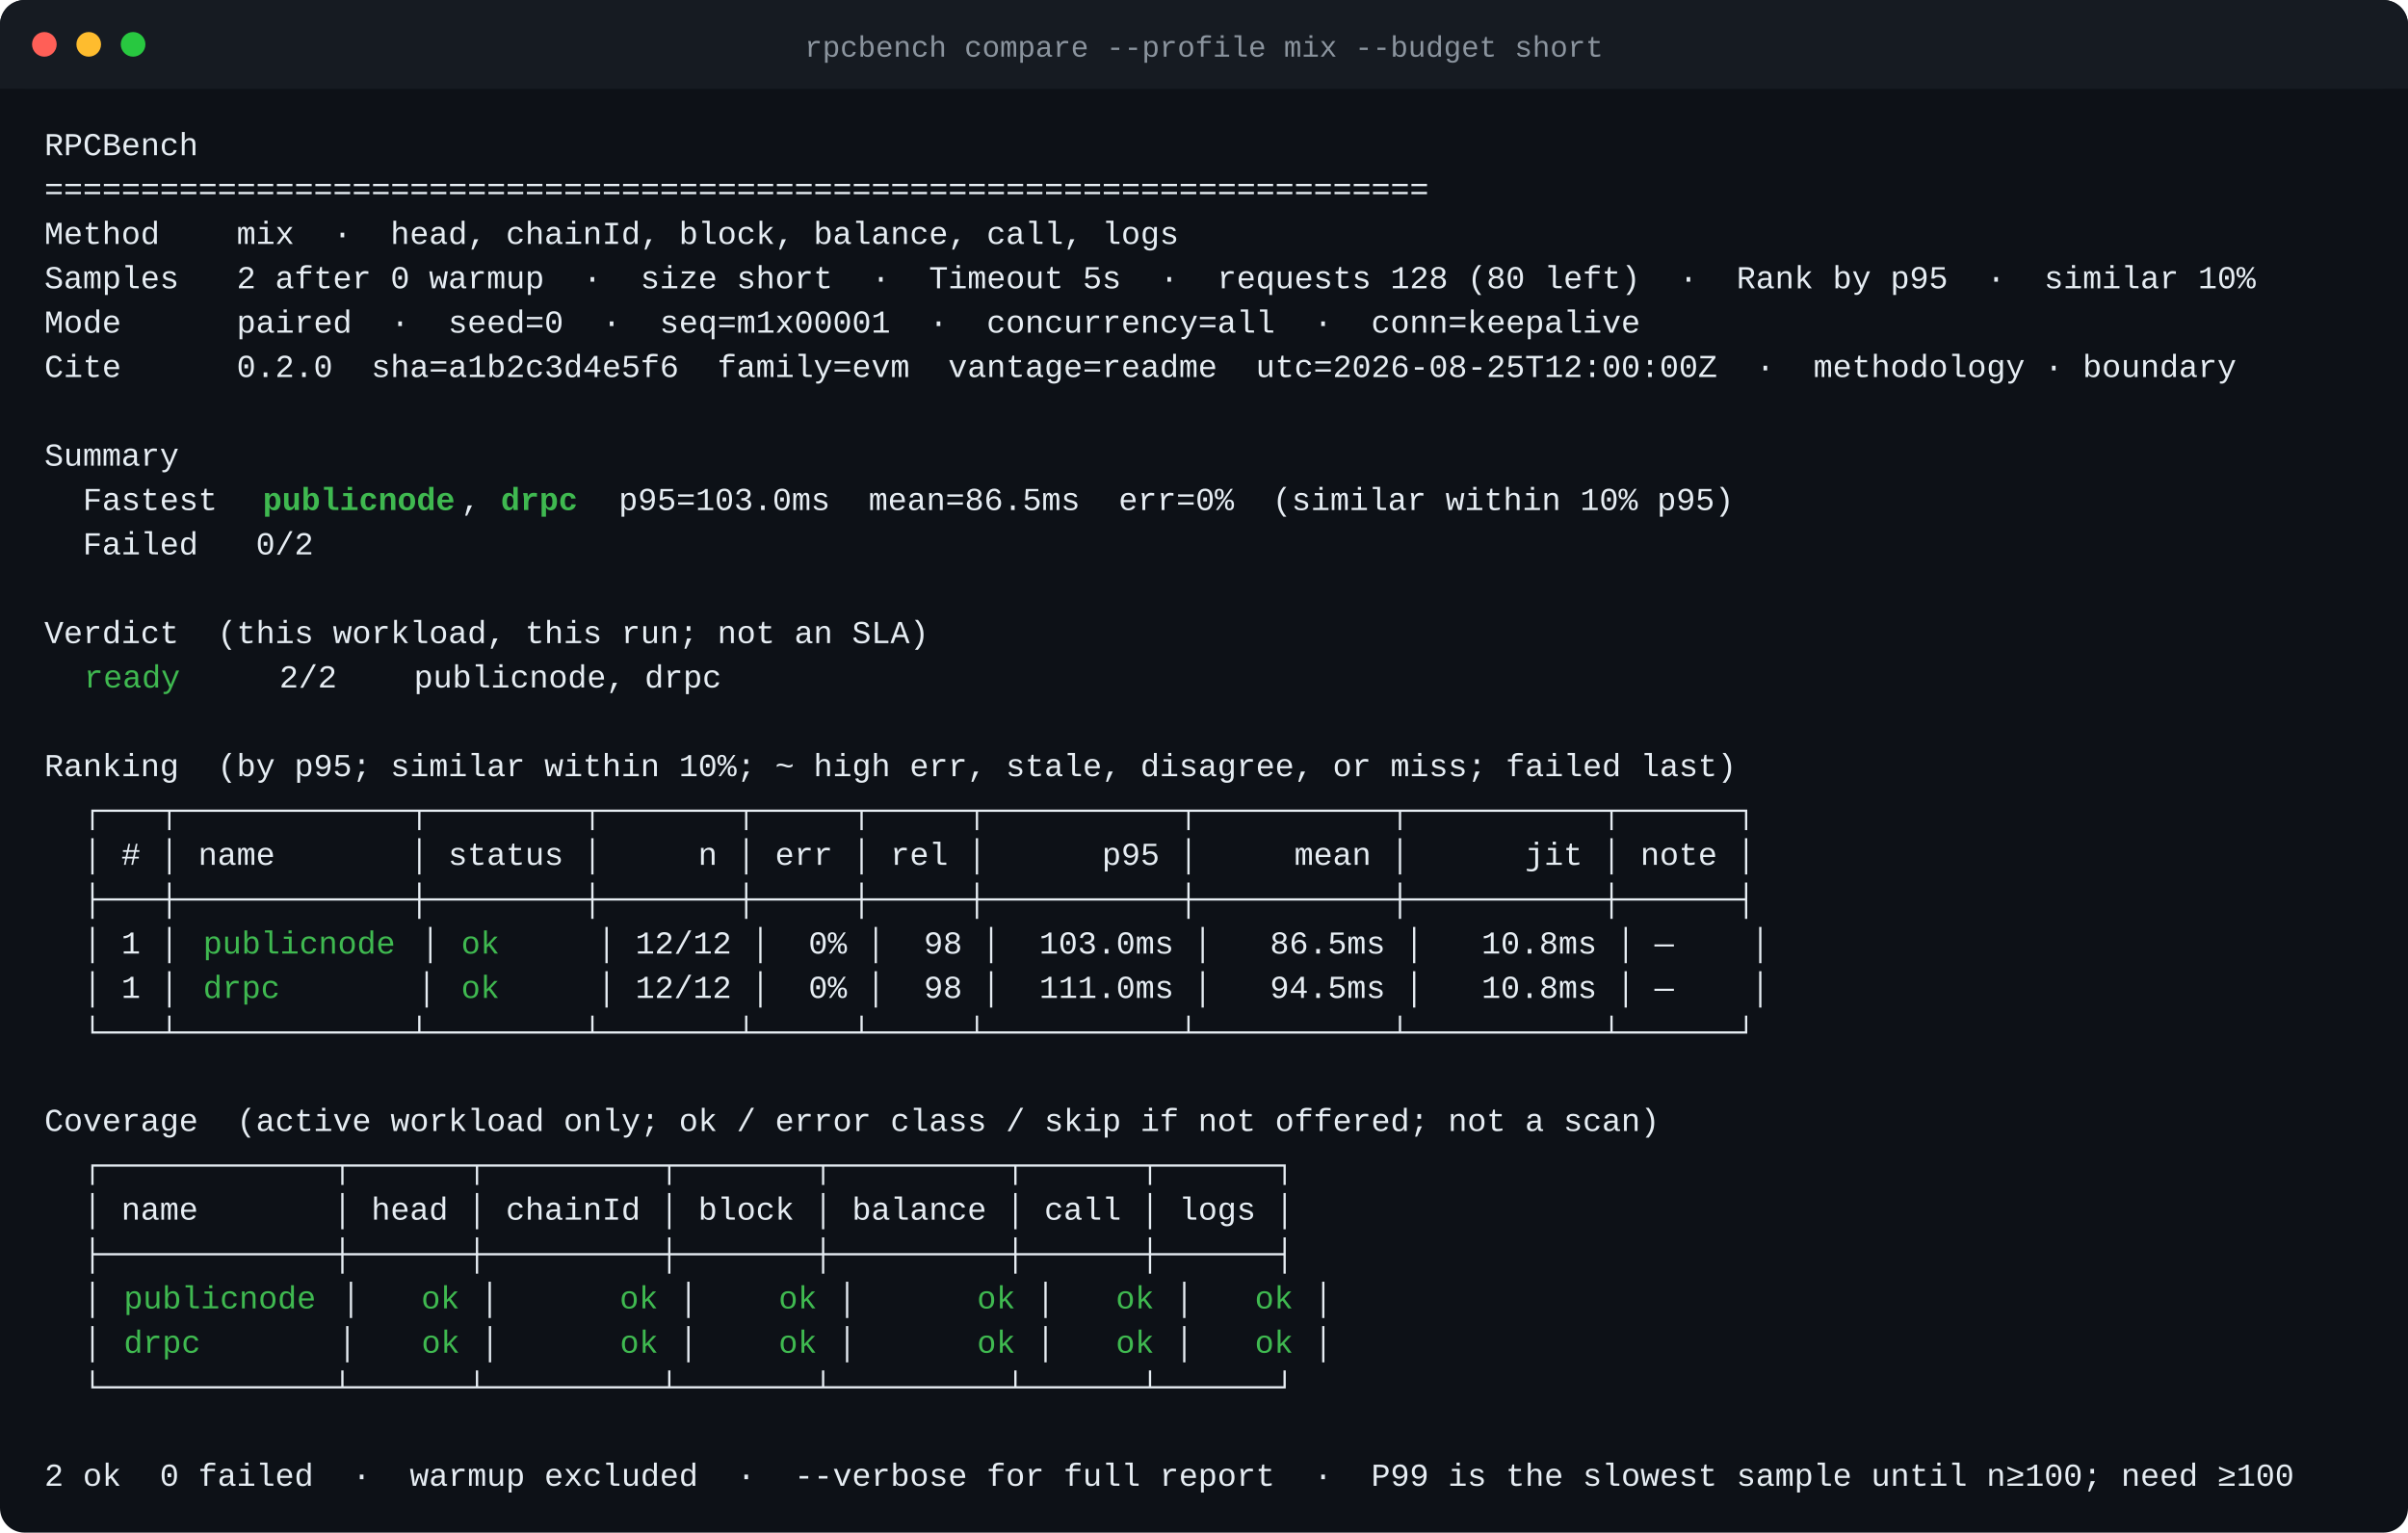
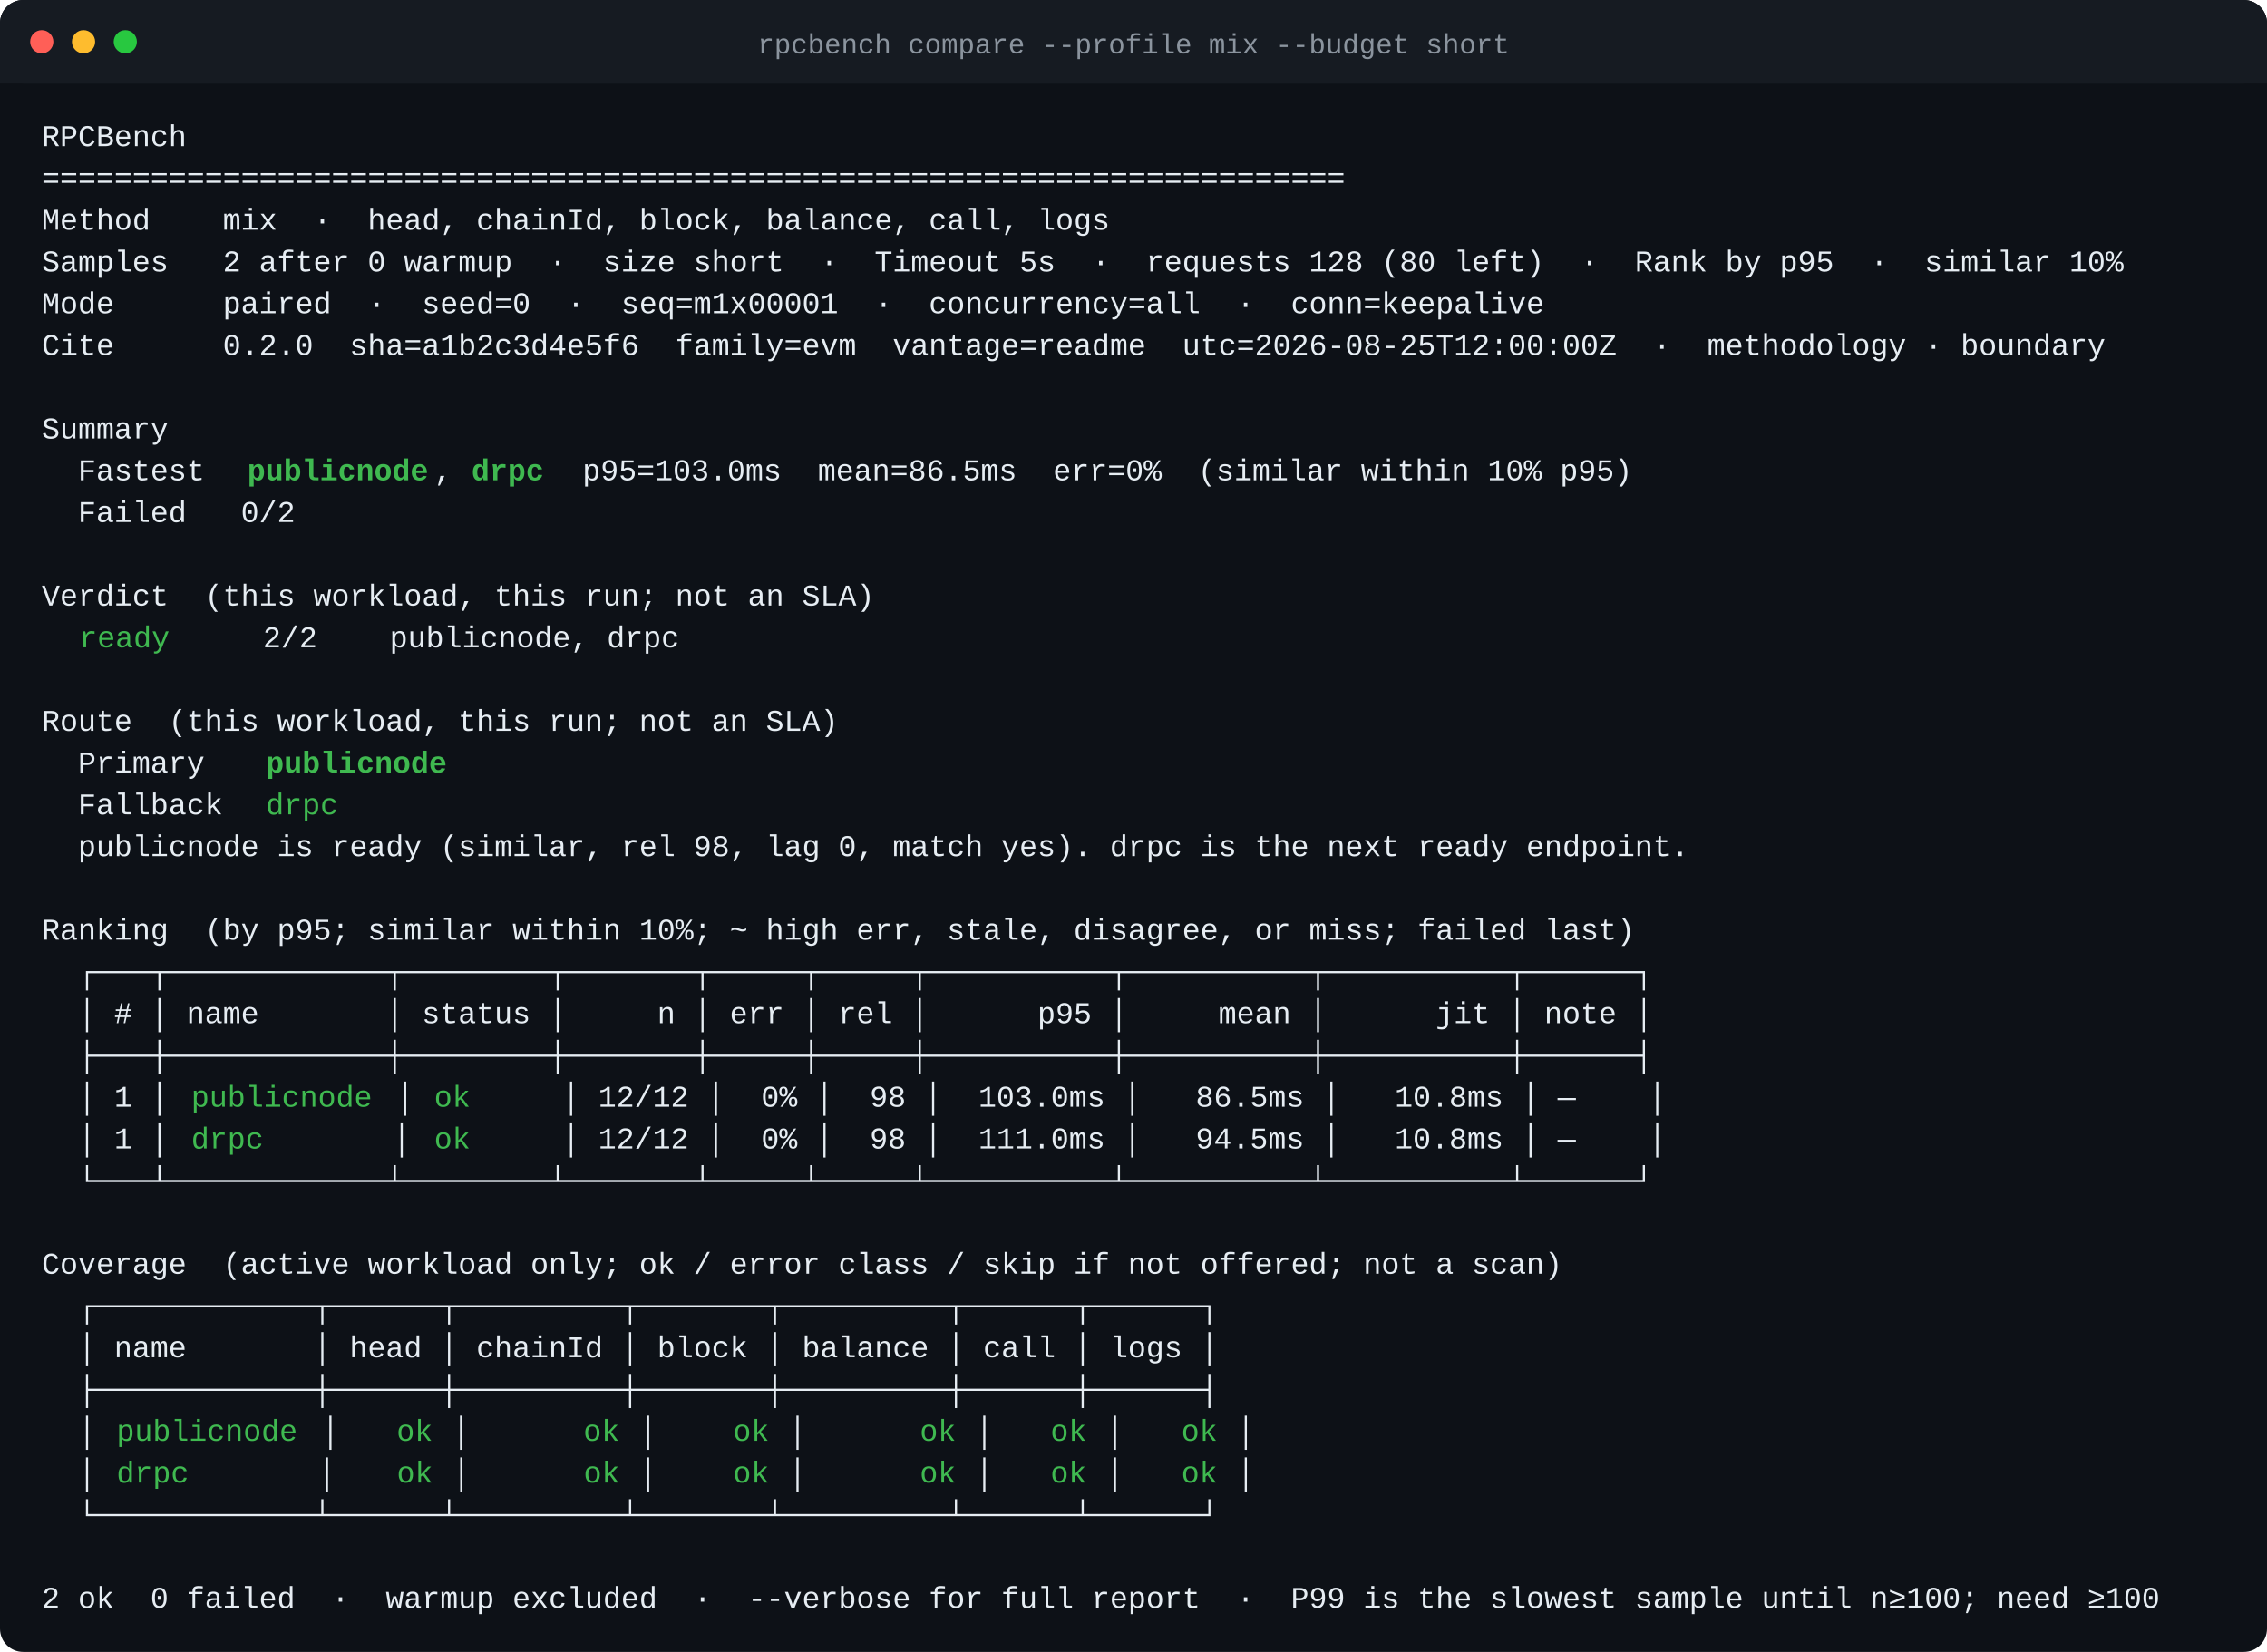
- <svg xmlns="http://www.w3.org/2000/svg" width="977" height="622" viewBox="0 0 977 622" role="img" aria-label="rpcbench compare --profile mix --budget short">
-   <rect width="977" height="622" rx="10" fill="#0d1117" />
+ <svg xmlns="http://www.w3.org/2000/svg" width="977" height="712" viewBox="0 0 977 712" role="img" aria-label="rpcbench compare --profile mix --budget short">
+   <rect width="977" height="712" rx="10" fill="#0d1117" />
  <rect width="977" height="36" rx="10" fill="#161b22" />
  <rect y="26" width="977" height="10" fill="#161b22" />
  <circle cx="18" cy="18" r="5" fill="#ff5f57" />
  <circle cx="36" cy="18" r="5" fill="#febc2e" />
  <circle cx="54" cy="18" r="5" fill="#28c840" />
  <text x="488.5" y="23" text-anchor="middle" fill="#8b949e" font-family="ui-monospace, SFMono-Regular, Menlo, Consolas, Liberation Mono, monospace" font-size="12">rpcbench compare --profile mix --budget short</text>
  <text x="18.0" y="63" fill="#e6edf3" font-family="ui-monospace, SFMono-Regular, Menlo, Consolas, Liberation Mono, monospace" font-size="13" xml:space="preserve">RPCBench</text>
  <text x="18.0" y="81" fill="#e6edf3" font-family="ui-monospace, SFMono-Regular, Menlo, Consolas, Liberation Mono, monospace" font-size="13" xml:space="preserve">========================================================================</text>
  <text x="18.0" y="99" fill="#e6edf3" font-family="ui-monospace, SFMono-Regular, Menlo, Consolas, Liberation Mono, monospace" font-size="13" xml:space="preserve">Method    mix  ·  head, chainId, block, balance, call, logs</text>
  <text x="18.0" y="117" fill="#e6edf3" font-family="ui-monospace, SFMono-Regular, Menlo, Consolas, Liberation Mono, monospace" font-size="13" xml:space="preserve">Samples   2 after 0 warmup  ·  size short  ·  Timeout 5s  ·  requests 128 (80 left)  ·  Rank by p95  ·  similar 10%</text>
  <text x="18.0" y="135" fill="#e6edf3" font-family="ui-monospace, SFMono-Regular, Menlo, Consolas, Liberation Mono, monospace" font-size="13" xml:space="preserve">Mode      paired  ·  seed=0  ·  seq=m1x00001  ·  concurrency=all  ·  conn=keepalive</text>
  <text x="18.0" y="153" fill="#e6edf3" font-family="ui-monospace, SFMono-Regular, Menlo, Consolas, Liberation Mono, monospace" font-size="13" xml:space="preserve">Cite      0.2.0  sha=a1b2c3d4e5f6  family=evm  vantage=readme  utc=2026-08-25T12:00:00Z  ·  methodology · boundary</text>
  <text x="18.0" y="189" fill="#e6edf3" font-family="ui-monospace, SFMono-Regular, Menlo, Consolas, Liberation Mono, monospace" font-size="13" xml:space="preserve">Summary</text>
  <text x="18.0" y="207" fill="#e6edf3" font-family="ui-monospace, SFMono-Regular, Menlo, Consolas, Liberation Mono, monospace" font-size="13" xml:space="preserve">  Fastest  </text>
  <text x="106.6" y="207" fill="#3fb950" font-family="ui-monospace, SFMono-Regular, Menlo, Consolas, Liberation Mono, monospace" font-size="13" font-weight="700" xml:space="preserve">publicnode</text>
  <text x="187.1" y="207" fill="#e6edf3" font-family="ui-monospace, SFMono-Regular, Menlo, Consolas, Liberation Mono, monospace" font-size="13" xml:space="preserve">, </text>
  <text x="203.2" y="207" fill="#3fb950" font-family="ui-monospace, SFMono-Regular, Menlo, Consolas, Liberation Mono, monospace" font-size="13" font-weight="700" xml:space="preserve">drpc</text>
  <text x="235.4" y="207" fill="#e6edf3" font-family="ui-monospace, SFMono-Regular, Menlo, Consolas, Liberation Mono, monospace" font-size="13" xml:space="preserve">  p95=103.0ms  mean=86.5ms  err=0%  (similar within 10% p95)</text>
  <text x="18.0" y="225" fill="#e6edf3" font-family="ui-monospace, SFMono-Regular, Menlo, Consolas, Liberation Mono, monospace" font-size="13" xml:space="preserve">  Failed   0/2</text>
  <text x="18.0" y="261" fill="#e6edf3" font-family="ui-monospace, SFMono-Regular, Menlo, Consolas, Liberation Mono, monospace" font-size="13" xml:space="preserve">Verdict  (this workload, this run; not an SLA)</text>
  <text x="18.0" y="279" fill="#e6edf3" font-family="ui-monospace, SFMono-Regular, Menlo, Consolas, Liberation Mono, monospace" font-size="13" xml:space="preserve">  </text>
  <text x="34.1" y="279" fill="#3fb950" font-family="ui-monospace, SFMono-Regular, Menlo, Consolas, Liberation Mono, monospace" font-size="13" xml:space="preserve">ready</text>
  <text x="74.3" y="279" fill="#e6edf3" font-family="ui-monospace, SFMono-Regular, Menlo, Consolas, Liberation Mono, monospace" font-size="13" xml:space="preserve">     2/2    publicnode, drpc</text>
-   <text x="18.0" y="315" fill="#e6edf3" font-family="ui-monospace, SFMono-Regular, Menlo, Consolas, Liberation Mono, monospace" font-size="13" xml:space="preserve">Ranking  (by p95; similar within 10%; ~ high err, stale, disagree, or miss; failed last)</text>
-   <text x="18.0" y="333" fill="#e6edf3" font-family="ui-monospace, SFMono-Regular, Menlo, Consolas, Liberation Mono, monospace" font-size="13" xml:space="preserve">  ┌───┬────────────┬────────┬───────┬─────┬─────┬──────────┬──────────┬──────────┬──────┐</text>
-   <text x="18.0" y="351" fill="#e6edf3" font-family="ui-monospace, SFMono-Regular, Menlo, Consolas, Liberation Mono, monospace" font-size="13" xml:space="preserve">  │ # │ name       │ status │     n │ err │ rel │      p95 │     mean │      jit │ note │</text>
-   <text x="18.0" y="369" fill="#e6edf3" font-family="ui-monospace, SFMono-Regular, Menlo, Consolas, Liberation Mono, monospace" font-size="13" xml:space="preserve">  ├───┼────────────┼────────┼───────┼─────┼─────┼──────────┼──────────┼──────────┼──────┤</text>
-   <text x="18.0" y="387" fill="#e6edf3" font-family="ui-monospace, SFMono-Regular, Menlo, Consolas, Liberation Mono, monospace" font-size="13" xml:space="preserve">  │ 1 │ </text>
-   <text x="82.4" y="387" fill="#3fb950" font-family="ui-monospace, SFMono-Regular, Menlo, Consolas, Liberation Mono, monospace" font-size="13" xml:space="preserve">publicnode</text>
-   <text x="162.9" y="387" fill="#e6edf3" font-family="ui-monospace, SFMono-Regular, Menlo, Consolas, Liberation Mono, monospace" font-size="13" xml:space="preserve"> │ </text>
-   <text x="187.1" y="387" fill="#3fb950" font-family="ui-monospace, SFMono-Regular, Menlo, Consolas, Liberation Mono, monospace" font-size="13" xml:space="preserve">ok</text>
-   <text x="203.2" y="387" fill="#e6edf3" font-family="ui-monospace, SFMono-Regular, Menlo, Consolas, Liberation Mono, monospace" font-size="13" xml:space="preserve">     │ 12/12 │  0% │  98 │  103.0ms │   86.5ms │   10.8ms │ —    │</text>
-   <text x="18.0" y="405" fill="#e6edf3" font-family="ui-monospace, SFMono-Regular, Menlo, Consolas, Liberation Mono, monospace" font-size="13" xml:space="preserve">  │ 1 │ </text>
-   <text x="82.4" y="405" fill="#3fb950" font-family="ui-monospace, SFMono-Regular, Menlo, Consolas, Liberation Mono, monospace" font-size="13" xml:space="preserve">drpc</text>
-   <text x="114.6" y="405" fill="#e6edf3" font-family="ui-monospace, SFMono-Regular, Menlo, Consolas, Liberation Mono, monospace" font-size="13" xml:space="preserve">       │ </text>
-   <text x="187.1" y="405" fill="#3fb950" font-family="ui-monospace, SFMono-Regular, Menlo, Consolas, Liberation Mono, monospace" font-size="13" xml:space="preserve">ok</text>
-   <text x="203.2" y="405" fill="#e6edf3" font-family="ui-monospace, SFMono-Regular, Menlo, Consolas, Liberation Mono, monospace" font-size="13" xml:space="preserve">     │ 12/12 │  0% │  98 │  111.0ms │   94.5ms │   10.8ms │ —    │</text>
-   <text x="18.0" y="423" fill="#e6edf3" font-family="ui-monospace, SFMono-Regular, Menlo, Consolas, Liberation Mono, monospace" font-size="13" xml:space="preserve">  └───┴────────────┴────────┴───────┴─────┴─────┴──────────┴──────────┴──────────┴──────┘</text>
-   <text x="18.0" y="459" fill="#e6edf3" font-family="ui-monospace, SFMono-Regular, Menlo, Consolas, Liberation Mono, monospace" font-size="13" xml:space="preserve">Coverage  (active workload only; ok / error class / skip if not offered; not a scan)</text>
-   <text x="18.0" y="477" fill="#e6edf3" font-family="ui-monospace, SFMono-Regular, Menlo, Consolas, Liberation Mono, monospace" font-size="13" xml:space="preserve">  ┌────────────┬──────┬─────────┬───────┬─────────┬──────┬──────┐</text>
-   <text x="18.0" y="495" fill="#e6edf3" font-family="ui-monospace, SFMono-Regular, Menlo, Consolas, Liberation Mono, monospace" font-size="13" xml:space="preserve">  │ name       │ head │ chainId │ block │ balance │ call │ logs │</text>
-   <text x="18.0" y="513" fill="#e6edf3" font-family="ui-monospace, SFMono-Regular, Menlo, Consolas, Liberation Mono, monospace" font-size="13" xml:space="preserve">  ├────────────┼──────┼─────────┼───────┼─────────┼──────┼──────┤</text>
-   <text x="18.0" y="531" fill="#e6edf3" font-family="ui-monospace, SFMono-Regular, Menlo, Consolas, Liberation Mono, monospace" font-size="13" xml:space="preserve">  │ </text>
-   <text x="50.2" y="531" fill="#3fb950" font-family="ui-monospace, SFMono-Regular, Menlo, Consolas, Liberation Mono, monospace" font-size="13" xml:space="preserve">publicnode</text>
-   <text x="130.7" y="531" fill="#e6edf3" font-family="ui-monospace, SFMono-Regular, Menlo, Consolas, Liberation Mono, monospace" font-size="13" xml:space="preserve"> │   </text>
-   <text x="170.9" y="531" fill="#3fb950" font-family="ui-monospace, SFMono-Regular, Menlo, Consolas, Liberation Mono, monospace" font-size="13" xml:space="preserve">ok</text>
-   <text x="187.0" y="531" fill="#e6edf3" font-family="ui-monospace, SFMono-Regular, Menlo, Consolas, Liberation Mono, monospace" font-size="13" xml:space="preserve"> │      </text>
-   <text x="251.4" y="531" fill="#3fb950" font-family="ui-monospace, SFMono-Regular, Menlo, Consolas, Liberation Mono, monospace" font-size="13" xml:space="preserve">ok</text>
-   <text x="267.6" y="531" fill="#e6edf3" font-family="ui-monospace, SFMono-Regular, Menlo, Consolas, Liberation Mono, monospace" font-size="13" xml:space="preserve"> │    </text>
-   <text x="315.9" y="531" fill="#3fb950" font-family="ui-monospace, SFMono-Regular, Menlo, Consolas, Liberation Mono, monospace" font-size="13" xml:space="preserve">ok</text>
-   <text x="332.0" y="531" fill="#e6edf3" font-family="ui-monospace, SFMono-Regular, Menlo, Consolas, Liberation Mono, monospace" font-size="13" xml:space="preserve"> │      </text>
-   <text x="396.4" y="531" fill="#3fb950" font-family="ui-monospace, SFMono-Regular, Menlo, Consolas, Liberation Mono, monospace" font-size="13" xml:space="preserve">ok</text>
-   <text x="412.5" y="531" fill="#e6edf3" font-family="ui-monospace, SFMono-Regular, Menlo, Consolas, Liberation Mono, monospace" font-size="13" xml:space="preserve"> │   </text>
-   <text x="452.7" y="531" fill="#3fb950" font-family="ui-monospace, SFMono-Regular, Menlo, Consolas, Liberation Mono, monospace" font-size="13" xml:space="preserve">ok</text>
-   <text x="468.8" y="531" fill="#e6edf3" font-family="ui-monospace, SFMono-Regular, Menlo, Consolas, Liberation Mono, monospace" font-size="13" xml:space="preserve"> │   </text>
-   <text x="509.1" y="531" fill="#3fb950" font-family="ui-monospace, SFMono-Regular, Menlo, Consolas, Liberation Mono, monospace" font-size="13" xml:space="preserve">ok</text>
-   <text x="525.2" y="531" fill="#e6edf3" font-family="ui-monospace, SFMono-Regular, Menlo, Consolas, Liberation Mono, monospace" font-size="13" xml:space="preserve"> │</text>
-   <text x="18.0" y="549" fill="#e6edf3" font-family="ui-monospace, SFMono-Regular, Menlo, Consolas, Liberation Mono, monospace" font-size="13" xml:space="preserve">  │ </text>
-   <text x="50.2" y="549" fill="#3fb950" font-family="ui-monospace, SFMono-Regular, Menlo, Consolas, Liberation Mono, monospace" font-size="13" xml:space="preserve">drpc</text>
-   <text x="82.4" y="549" fill="#e6edf3" font-family="ui-monospace, SFMono-Regular, Menlo, Consolas, Liberation Mono, monospace" font-size="13" xml:space="preserve">       │   </text>
-   <text x="171.0" y="549" fill="#3fb950" font-family="ui-monospace, SFMono-Regular, Menlo, Consolas, Liberation Mono, monospace" font-size="13" xml:space="preserve">ok</text>
-   <text x="187.1" y="549" fill="#e6edf3" font-family="ui-monospace, SFMono-Regular, Menlo, Consolas, Liberation Mono, monospace" font-size="13" xml:space="preserve"> │      </text>
-   <text x="251.5" y="549" fill="#3fb950" font-family="ui-monospace, SFMono-Regular, Menlo, Consolas, Liberation Mono, monospace" font-size="13" xml:space="preserve">ok</text>
-   <text x="267.6" y="549" fill="#e6edf3" font-family="ui-monospace, SFMono-Regular, Menlo, Consolas, Liberation Mono, monospace" font-size="13" xml:space="preserve"> │    </text>
-   <text x="315.9" y="549" fill="#3fb950" font-family="ui-monospace, SFMono-Regular, Menlo, Consolas, Liberation Mono, monospace" font-size="13" xml:space="preserve">ok</text>
-   <text x="332.0" y="549" fill="#e6edf3" font-family="ui-monospace, SFMono-Regular, Menlo, Consolas, Liberation Mono, monospace" font-size="13" xml:space="preserve"> │      </text>
-   <text x="396.4" y="549" fill="#3fb950" font-family="ui-monospace, SFMono-Regular, Menlo, Consolas, Liberation Mono, monospace" font-size="13" xml:space="preserve">ok</text>
-   <text x="412.5" y="549" fill="#e6edf3" font-family="ui-monospace, SFMono-Regular, Menlo, Consolas, Liberation Mono, monospace" font-size="13" xml:space="preserve"> │   </text>
-   <text x="452.7" y="549" fill="#3fb950" font-family="ui-monospace, SFMono-Regular, Menlo, Consolas, Liberation Mono, monospace" font-size="13" xml:space="preserve">ok</text>
-   <text x="468.8" y="549" fill="#e6edf3" font-family="ui-monospace, SFMono-Regular, Menlo, Consolas, Liberation Mono, monospace" font-size="13" xml:space="preserve"> │   </text>
-   <text x="509.1" y="549" fill="#3fb950" font-family="ui-monospace, SFMono-Regular, Menlo, Consolas, Liberation Mono, monospace" font-size="13" xml:space="preserve">ok</text>
-   <text x="525.2" y="549" fill="#e6edf3" font-family="ui-monospace, SFMono-Regular, Menlo, Consolas, Liberation Mono, monospace" font-size="13" xml:space="preserve"> │</text>
-   <text x="18.0" y="567" fill="#e6edf3" font-family="ui-monospace, SFMono-Regular, Menlo, Consolas, Liberation Mono, monospace" font-size="13" xml:space="preserve">  └────────────┴──────┴─────────┴───────┴─────────┴──────┴──────┘</text>
-   <text x="18.0" y="603" fill="#e6edf3" font-family="ui-monospace, SFMono-Regular, Menlo, Consolas, Liberation Mono, monospace" font-size="13" xml:space="preserve">2 ok  0 failed  ·  warmup excluded  ·  --verbose for full report  ·  P99 is the slowest sample until n≥100; need ≥100</text>
+   <text x="18.0" y="315" fill="#e6edf3" font-family="ui-monospace, SFMono-Regular, Menlo, Consolas, Liberation Mono, monospace" font-size="13" xml:space="preserve">Route  (this workload, this run; not an SLA)</text>
+   <text x="18.0" y="333" fill="#e6edf3" font-family="ui-monospace, SFMono-Regular, Menlo, Consolas, Liberation Mono, monospace" font-size="13" xml:space="preserve">  Primary   </text>
+   <text x="114.6" y="333" fill="#3fb950" font-family="ui-monospace, SFMono-Regular, Menlo, Consolas, Liberation Mono, monospace" font-size="13" font-weight="700" xml:space="preserve">publicnode</text>
+   <text x="18.0" y="351" fill="#e6edf3" font-family="ui-monospace, SFMono-Regular, Menlo, Consolas, Liberation Mono, monospace" font-size="13" xml:space="preserve">  Fallback  </text>
+   <text x="114.6" y="351" fill="#3fb950" font-family="ui-monospace, SFMono-Regular, Menlo, Consolas, Liberation Mono, monospace" font-size="13" xml:space="preserve">drpc</text>
+   <text x="18.0" y="369" fill="#e6edf3" font-family="ui-monospace, SFMono-Regular, Menlo, Consolas, Liberation Mono, monospace" font-size="13" xml:space="preserve">  publicnode is ready (similar, rel 98, lag 0, match yes). drpc is the next ready endpoint.</text>
+   <text x="18.0" y="405" fill="#e6edf3" font-family="ui-monospace, SFMono-Regular, Menlo, Consolas, Liberation Mono, monospace" font-size="13" xml:space="preserve">Ranking  (by p95; similar within 10%; ~ high err, stale, disagree, or miss; failed last)</text>
+   <text x="18.0" y="423" fill="#e6edf3" font-family="ui-monospace, SFMono-Regular, Menlo, Consolas, Liberation Mono, monospace" font-size="13" xml:space="preserve">  ┌───┬────────────┬────────┬───────┬─────┬─────┬──────────┬──────────┬──────────┬──────┐</text>
+   <text x="18.0" y="441" fill="#e6edf3" font-family="ui-monospace, SFMono-Regular, Menlo, Consolas, Liberation Mono, monospace" font-size="13" xml:space="preserve">  │ # │ name       │ status │     n │ err │ rel │      p95 │     mean │      jit │ note │</text>
+   <text x="18.0" y="459" fill="#e6edf3" font-family="ui-monospace, SFMono-Regular, Menlo, Consolas, Liberation Mono, monospace" font-size="13" xml:space="preserve">  ├───┼────────────┼────────┼───────┼─────┼─────┼──────────┼──────────┼──────────┼──────┤</text>
+   <text x="18.0" y="477" fill="#e6edf3" font-family="ui-monospace, SFMono-Regular, Menlo, Consolas, Liberation Mono, monospace" font-size="13" xml:space="preserve">  │ 1 │ </text>
+   <text x="82.4" y="477" fill="#3fb950" font-family="ui-monospace, SFMono-Regular, Menlo, Consolas, Liberation Mono, monospace" font-size="13" xml:space="preserve">publicnode</text>
+   <text x="162.9" y="477" fill="#e6edf3" font-family="ui-monospace, SFMono-Regular, Menlo, Consolas, Liberation Mono, monospace" font-size="13" xml:space="preserve"> │ </text>
+   <text x="187.1" y="477" fill="#3fb950" font-family="ui-monospace, SFMono-Regular, Menlo, Consolas, Liberation Mono, monospace" font-size="13" xml:space="preserve">ok</text>
+   <text x="203.2" y="477" fill="#e6edf3" font-family="ui-monospace, SFMono-Regular, Menlo, Consolas, Liberation Mono, monospace" font-size="13" xml:space="preserve">     │ 12/12 │  0% │  98 │  103.0ms │   86.5ms │   10.8ms │ —    │</text>
+   <text x="18.0" y="495" fill="#e6edf3" font-family="ui-monospace, SFMono-Regular, Menlo, Consolas, Liberation Mono, monospace" font-size="13" xml:space="preserve">  │ 1 │ </text>
+   <text x="82.4" y="495" fill="#3fb950" font-family="ui-monospace, SFMono-Regular, Menlo, Consolas, Liberation Mono, monospace" font-size="13" xml:space="preserve">drpc</text>
+   <text x="114.6" y="495" fill="#e6edf3" font-family="ui-monospace, SFMono-Regular, Menlo, Consolas, Liberation Mono, monospace" font-size="13" xml:space="preserve">       │ </text>
+   <text x="187.1" y="495" fill="#3fb950" font-family="ui-monospace, SFMono-Regular, Menlo, Consolas, Liberation Mono, monospace" font-size="13" xml:space="preserve">ok</text>
+   <text x="203.2" y="495" fill="#e6edf3" font-family="ui-monospace, SFMono-Regular, Menlo, Consolas, Liberation Mono, monospace" font-size="13" xml:space="preserve">     │ 12/12 │  0% │  98 │  111.0ms │   94.5ms │   10.8ms │ —    │</text>
+   <text x="18.0" y="513" fill="#e6edf3" font-family="ui-monospace, SFMono-Regular, Menlo, Consolas, Liberation Mono, monospace" font-size="13" xml:space="preserve">  └───┴────────────┴────────┴───────┴─────┴─────┴──────────┴──────────┴──────────┴──────┘</text>
+   <text x="18.0" y="549" fill="#e6edf3" font-family="ui-monospace, SFMono-Regular, Menlo, Consolas, Liberation Mono, monospace" font-size="13" xml:space="preserve">Coverage  (active workload only; ok / error class / skip if not offered; not a scan)</text>
+   <text x="18.0" y="567" fill="#e6edf3" font-family="ui-monospace, SFMono-Regular, Menlo, Consolas, Liberation Mono, monospace" font-size="13" xml:space="preserve">  ┌────────────┬──────┬─────────┬───────┬─────────┬──────┬──────┐</text>
+   <text x="18.0" y="585" fill="#e6edf3" font-family="ui-monospace, SFMono-Regular, Menlo, Consolas, Liberation Mono, monospace" font-size="13" xml:space="preserve">  │ name       │ head │ chainId │ block │ balance │ call │ logs │</text>
+   <text x="18.0" y="603" fill="#e6edf3" font-family="ui-monospace, SFMono-Regular, Menlo, Consolas, Liberation Mono, monospace" font-size="13" xml:space="preserve">  ├────────────┼──────┼─────────┼───────┼─────────┼──────┼──────┤</text>
+   <text x="18.0" y="621" fill="#e6edf3" font-family="ui-monospace, SFMono-Regular, Menlo, Consolas, Liberation Mono, monospace" font-size="13" xml:space="preserve">  │ </text>
+   <text x="50.2" y="621" fill="#3fb950" font-family="ui-monospace, SFMono-Regular, Menlo, Consolas, Liberation Mono, monospace" font-size="13" xml:space="preserve">publicnode</text>
+   <text x="130.7" y="621" fill="#e6edf3" font-family="ui-monospace, SFMono-Regular, Menlo, Consolas, Liberation Mono, monospace" font-size="13" xml:space="preserve"> │   </text>
+   <text x="170.9" y="621" fill="#3fb950" font-family="ui-monospace, SFMono-Regular, Menlo, Consolas, Liberation Mono, monospace" font-size="13" xml:space="preserve">ok</text>
+   <text x="187.0" y="621" fill="#e6edf3" font-family="ui-monospace, SFMono-Regular, Menlo, Consolas, Liberation Mono, monospace" font-size="13" xml:space="preserve"> │      </text>
+   <text x="251.4" y="621" fill="#3fb950" font-family="ui-monospace, SFMono-Regular, Menlo, Consolas, Liberation Mono, monospace" font-size="13" xml:space="preserve">ok</text>
+   <text x="267.6" y="621" fill="#e6edf3" font-family="ui-monospace, SFMono-Regular, Menlo, Consolas, Liberation Mono, monospace" font-size="13" xml:space="preserve"> │    </text>
+   <text x="315.9" y="621" fill="#3fb950" font-family="ui-monospace, SFMono-Regular, Menlo, Consolas, Liberation Mono, monospace" font-size="13" xml:space="preserve">ok</text>
+   <text x="332.0" y="621" fill="#e6edf3" font-family="ui-monospace, SFMono-Regular, Menlo, Consolas, Liberation Mono, monospace" font-size="13" xml:space="preserve"> │      </text>
+   <text x="396.4" y="621" fill="#3fb950" font-family="ui-monospace, SFMono-Regular, Menlo, Consolas, Liberation Mono, monospace" font-size="13" xml:space="preserve">ok</text>
+   <text x="412.5" y="621" fill="#e6edf3" font-family="ui-monospace, SFMono-Regular, Menlo, Consolas, Liberation Mono, monospace" font-size="13" xml:space="preserve"> │   </text>
+   <text x="452.7" y="621" fill="#3fb950" font-family="ui-monospace, SFMono-Regular, Menlo, Consolas, Liberation Mono, monospace" font-size="13" xml:space="preserve">ok</text>
+   <text x="468.8" y="621" fill="#e6edf3" font-family="ui-monospace, SFMono-Regular, Menlo, Consolas, Liberation Mono, monospace" font-size="13" xml:space="preserve"> │   </text>
+   <text x="509.1" y="621" fill="#3fb950" font-family="ui-monospace, SFMono-Regular, Menlo, Consolas, Liberation Mono, monospace" font-size="13" xml:space="preserve">ok</text>
+   <text x="525.2" y="621" fill="#e6edf3" font-family="ui-monospace, SFMono-Regular, Menlo, Consolas, Liberation Mono, monospace" font-size="13" xml:space="preserve"> │</text>
+   <text x="18.0" y="639" fill="#e6edf3" font-family="ui-monospace, SFMono-Regular, Menlo, Consolas, Liberation Mono, monospace" font-size="13" xml:space="preserve">  │ </text>
+   <text x="50.2" y="639" fill="#3fb950" font-family="ui-monospace, SFMono-Regular, Menlo, Consolas, Liberation Mono, monospace" font-size="13" xml:space="preserve">drpc</text>
+   <text x="82.4" y="639" fill="#e6edf3" font-family="ui-monospace, SFMono-Regular, Menlo, Consolas, Liberation Mono, monospace" font-size="13" xml:space="preserve">       │   </text>
+   <text x="171.0" y="639" fill="#3fb950" font-family="ui-monospace, SFMono-Regular, Menlo, Consolas, Liberation Mono, monospace" font-size="13" xml:space="preserve">ok</text>
+   <text x="187.1" y="639" fill="#e6edf3" font-family="ui-monospace, SFMono-Regular, Menlo, Consolas, Liberation Mono, monospace" font-size="13" xml:space="preserve"> │      </text>
+   <text x="251.5" y="639" fill="#3fb950" font-family="ui-monospace, SFMono-Regular, Menlo, Consolas, Liberation Mono, monospace" font-size="13" xml:space="preserve">ok</text>
+   <text x="267.6" y="639" fill="#e6edf3" font-family="ui-monospace, SFMono-Regular, Menlo, Consolas, Liberation Mono, monospace" font-size="13" xml:space="preserve"> │    </text>
+   <text x="315.9" y="639" fill="#3fb950" font-family="ui-monospace, SFMono-Regular, Menlo, Consolas, Liberation Mono, monospace" font-size="13" xml:space="preserve">ok</text>
+   <text x="332.0" y="639" fill="#e6edf3" font-family="ui-monospace, SFMono-Regular, Menlo, Consolas, Liberation Mono, monospace" font-size="13" xml:space="preserve"> │      </text>
+   <text x="396.4" y="639" fill="#3fb950" font-family="ui-monospace, SFMono-Regular, Menlo, Consolas, Liberation Mono, monospace" font-size="13" xml:space="preserve">ok</text>
+   <text x="412.5" y="639" fill="#e6edf3" font-family="ui-monospace, SFMono-Regular, Menlo, Consolas, Liberation Mono, monospace" font-size="13" xml:space="preserve"> │   </text>
+   <text x="452.7" y="639" fill="#3fb950" font-family="ui-monospace, SFMono-Regular, Menlo, Consolas, Liberation Mono, monospace" font-size="13" xml:space="preserve">ok</text>
+   <text x="468.8" y="639" fill="#e6edf3" font-family="ui-monospace, SFMono-Regular, Menlo, Consolas, Liberation Mono, monospace" font-size="13" xml:space="preserve"> │   </text>
+   <text x="509.1" y="639" fill="#3fb950" font-family="ui-monospace, SFMono-Regular, Menlo, Consolas, Liberation Mono, monospace" font-size="13" xml:space="preserve">ok</text>
+   <text x="525.2" y="639" fill="#e6edf3" font-family="ui-monospace, SFMono-Regular, Menlo, Consolas, Liberation Mono, monospace" font-size="13" xml:space="preserve"> │</text>
+   <text x="18.0" y="657" fill="#e6edf3" font-family="ui-monospace, SFMono-Regular, Menlo, Consolas, Liberation Mono, monospace" font-size="13" xml:space="preserve">  └────────────┴──────┴─────────┴───────┴─────────┴──────┴──────┘</text>
+   <text x="18.0" y="693" fill="#e6edf3" font-family="ui-monospace, SFMono-Regular, Menlo, Consolas, Liberation Mono, monospace" font-size="13" xml:space="preserve">2 ok  0 failed  ·  warmup excluded  ·  --verbose for full report  ·  P99 is the slowest sample until n≥100; need ≥100</text>
</svg>
